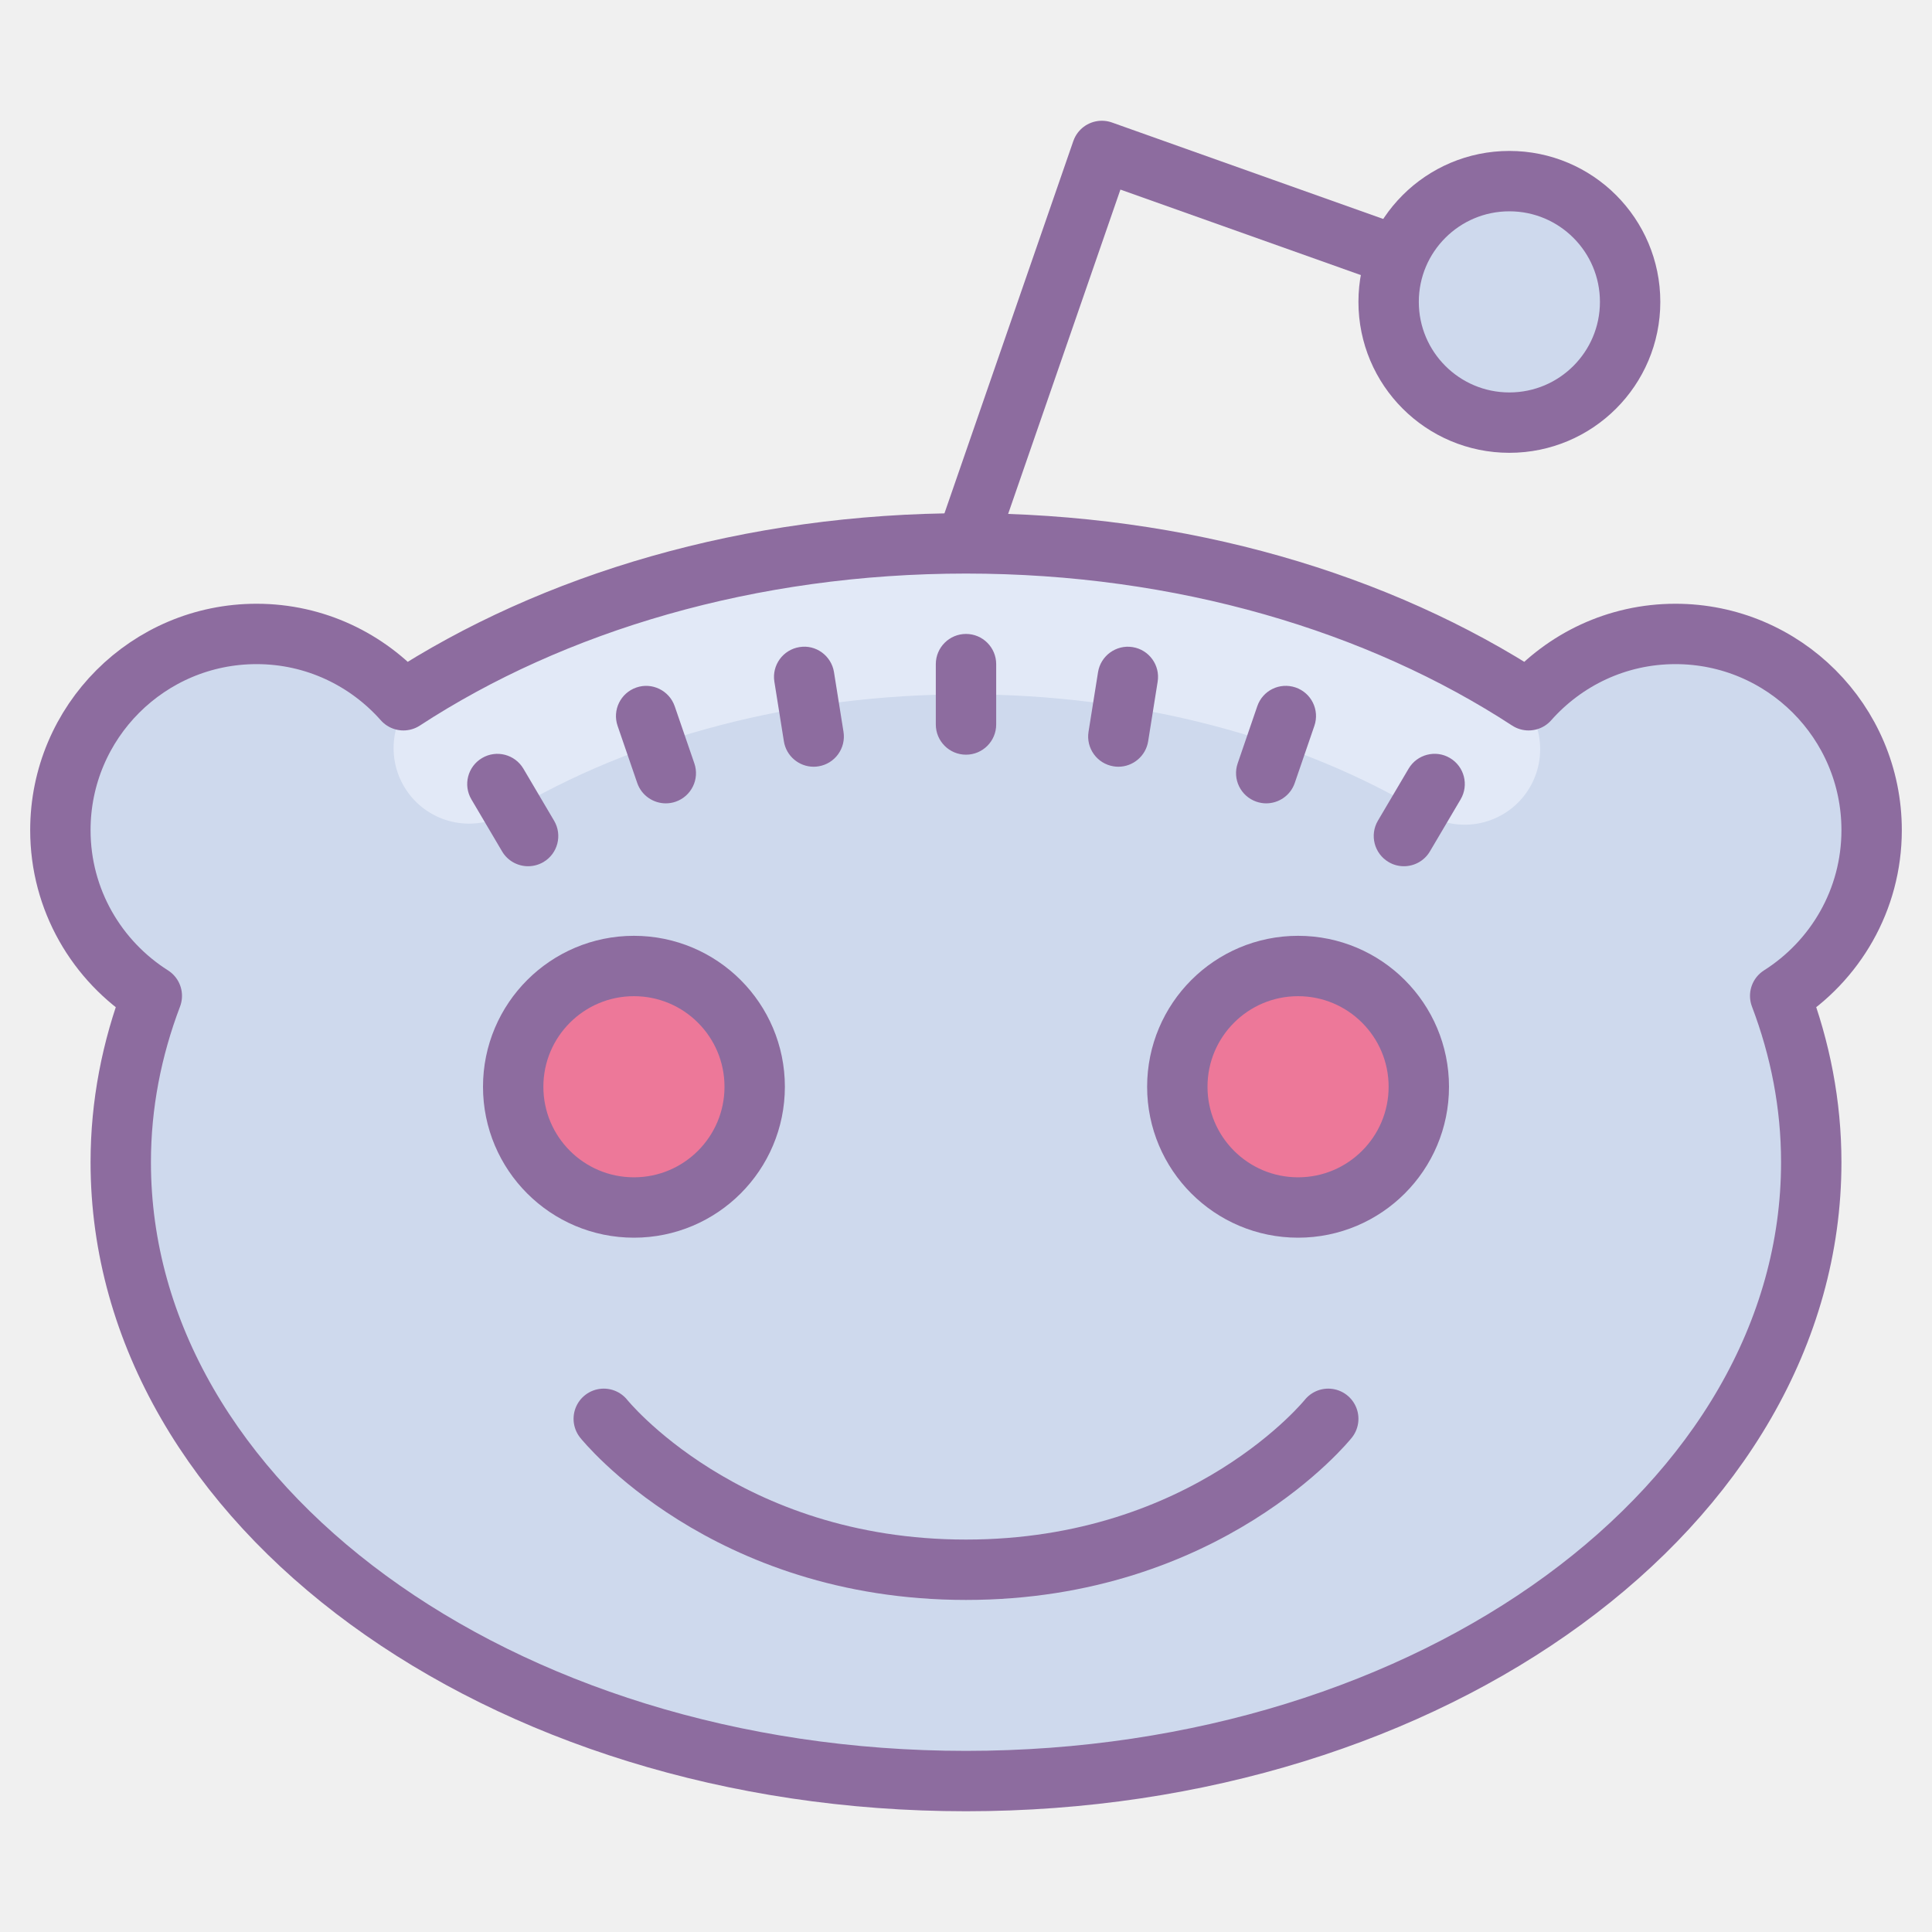
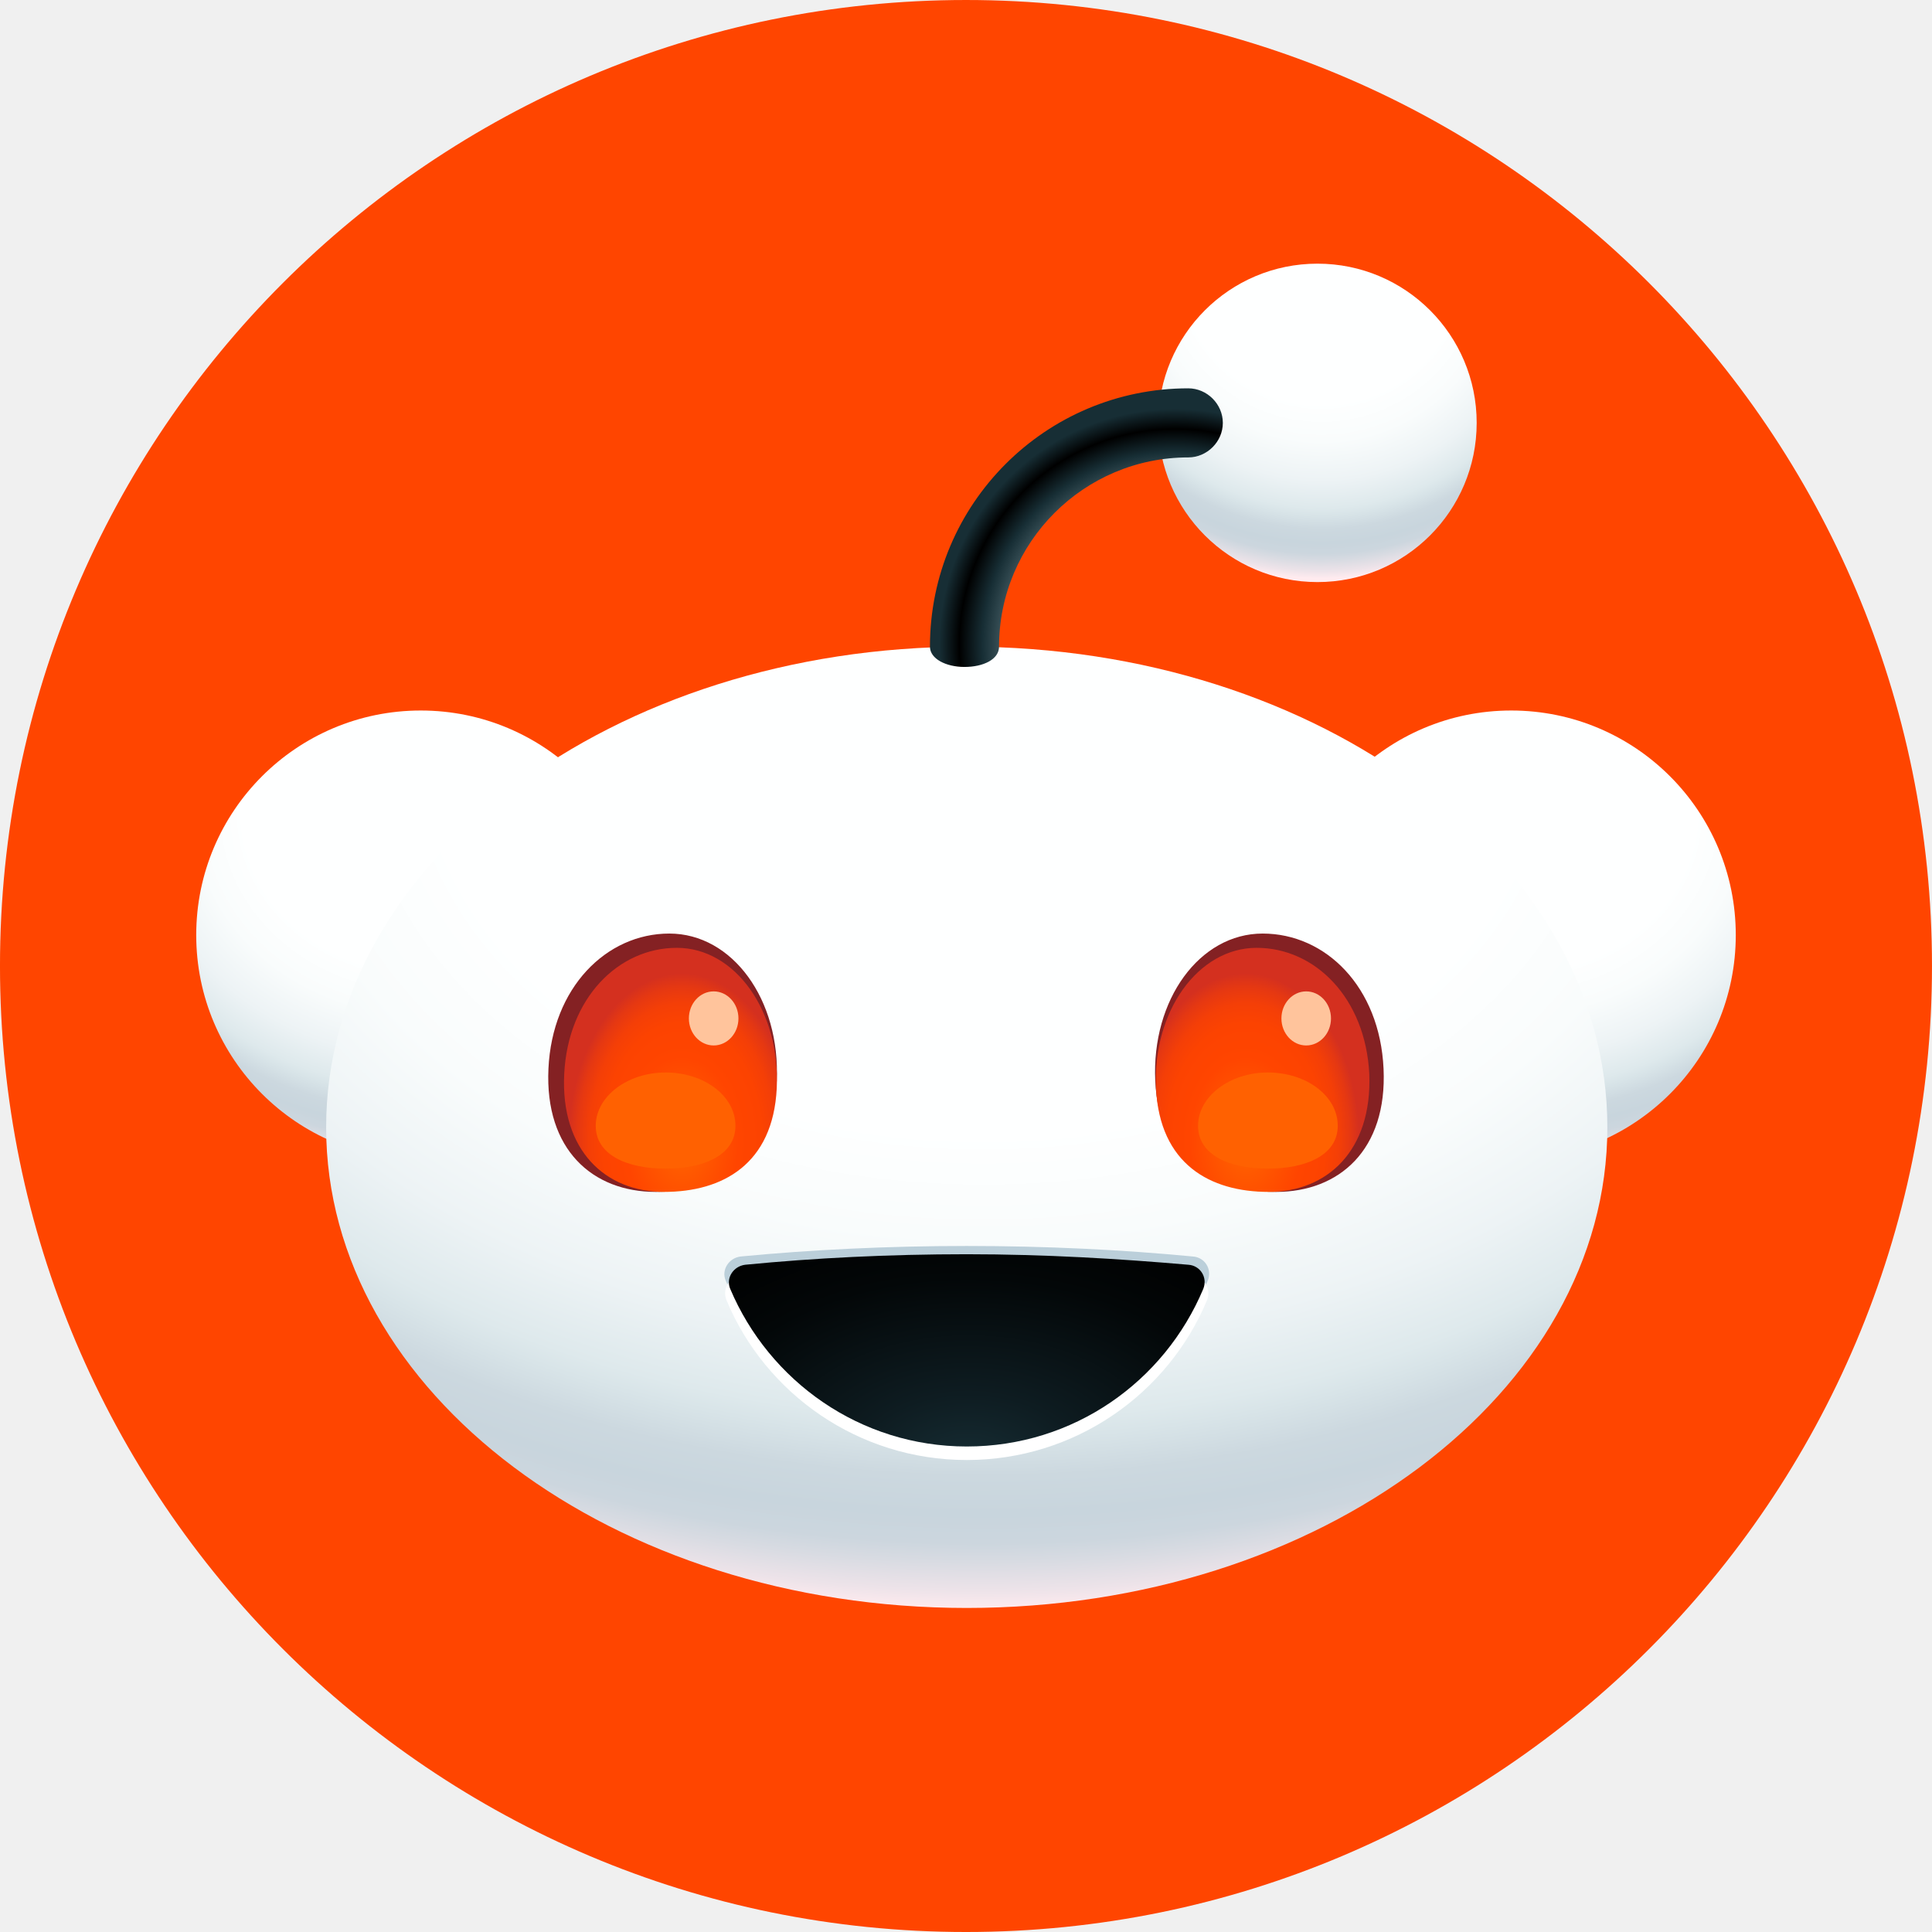
- <svg xmlns="http://www.w3.org/2000/svg" viewBox="0 0 64 64" width="64px" height="64px">
-   <path fill="#ced9ed" d="M50 6A4 4 0 1 0 50 14 4 4 0 1 0 50 6zM2 27.5C2 23.91 4.91 21 8.5 21c1.938 0 3.672.852 4.863 2.197C18.313 19.965 24.841 18 32 18s13.687 1.965 18.637 5.197C51.828 21.852 53.562 21 55.5 21c3.59 0 6.5 2.91 6.5 6.5 0 2.312-1.211 4.337-3.029 5.489C59.637 34.742 60 36.589 60 38.5 60 49.843 47.467 59 32 59S4 49.843 4 38.5c0-1.911.363-3.758 1.029-5.511C3.211 31.837 2 29.812 2 27.5z" />
-   <path fill="none" stroke="#e2e9f7" stroke-linecap="round" stroke-miterlimit="10" stroke-width="5" d="M15.538,24.784 C20.148,22.015,25.949,20.5,32,20.5c6.076,0,11.901,1.528,16.52,4.319" />
-   <path fill="#ed7899" d="M43 32A4 4 0 1 0 43 40 4 4 0 1 0 43 32zM21 32A4 4 0 1 0 21 40 4 4 0 1 0 21 32z" />
-   <path fill="none" stroke="#8d6c9f" stroke-miterlimit="10" stroke-width="2" d="M43 32A4 4 0 1 0 43 40 4 4 0 1 0 43 32zM21 32A4 4 0 1 0 21 40 4 4 0 1 0 21 32z" />
-   <path fill="none" stroke="#8d6c9f" stroke-linecap="round" stroke-miterlimit="10" stroke-width="2" d="M20,47c0,0,4,5,12,5 s12-5,12-5" />
-   <path fill="none" stroke="#8d6c9f" stroke-linejoin="round" stroke-miterlimit="10" stroke-width="2" d="M32,18l4.5-13l9.755,3.469" />
-   <path fill="none" stroke="#8d6c9f" stroke-miterlimit="10" stroke-width="2" d="M50 6A4 4 0 1 0 50 14A4 4 0 1 0 50 6Z" />
-   <path fill="none" stroke="#8d6c9f" stroke-linejoin="round" stroke-miterlimit="10" stroke-width="2" d="M2,27.5 C2,23.91,4.91,21,8.5,21c1.938,0,3.672,0.852,4.863,2.197C18.313,19.965,24.841,18,32,18s13.687,1.965,18.637,5.197 C51.828,21.852,53.562,21,55.5,21c3.59,0,6.5,2.91,6.5,6.5c0,2.312-1.211,4.337-3.029,5.489C59.637,34.742,60,36.589,60,38.5 C60,49.843,47.467,59,32,59S4,49.843,4,38.5c0-1.911,0.363-3.758,1.029-5.511C3.211,31.837,2,29.812,2,27.5z" />
-   <path fill="#8d6c9f" d="M46.506 28.695c-.173 0-.348-.044-.507-.139-.476-.281-.634-.894-.354-1.37l1.017-1.723c.281-.476.896-.634 1.369-.353.476.281.634.894.354 1.37l-1.017 1.723C47.182 28.519 46.848 28.695 46.506 28.695zM41.945 26.612c-.107 0-.217-.018-.325-.055-.522-.18-.8-.749-.62-1.271l.649-1.891c.178-.522.742-.801 1.271-.621.522.18.8.749.62 1.271l-.649 1.891C42.749 26.352 42.36 26.612 41.945 26.612zM37.047 25.399c-.052 0-.105-.004-.158-.013-.546-.087-.917-.6-.83-1.145l.315-1.975c.087-.544.601-.917 1.145-.83.546.087.917.6.83 1.145l-.315 1.975C37.955 25.048 37.53 25.399 37.047 25.399zM32 25c-.552 0-1-.448-1-1v-2c0-.552.448-1 1-1s1 .448 1 1v2C33 24.552 32.552 25 32 25zM26.953 25.399c-.483 0-.908-.351-.986-.843l-.315-1.975c-.087-.545.285-1.058.83-1.145.541-.092 1.058.284 1.145.83l.315 1.975c.087.545-.285 1.058-.83 1.145C27.058 25.395 27.005 25.399 26.953 25.399zM22.055 26.612c-.415 0-.803-.261-.946-.675l-.65-1.891c-.18-.522.098-1.091.621-1.271.519-.181 1.091.099 1.271.621l.65 1.891c.18.522-.098 1.091-.621 1.271C22.273 26.595 22.163 26.612 22.055 26.612zM17.494 28.695c-.342 0-.676-.176-.862-.492l-1.016-1.722c-.281-.476-.123-1.089.353-1.37.475-.281 1.088-.123 1.37.354l1.016 1.722c.281.476.123 1.089-.353 1.37C17.842 28.65 17.667 28.695 17.494 28.695z" />
+ <svg xmlns="http://www.w3.org/2000/svg" viewBox="0 0 512 512" fill-rule="evenodd" clip-rule="evenodd" stroke-linejoin="round" stroke-miterlimit="2">
+   <circle cx="-892" cy="179" r="262" fill="#ff4500" transform="matrix(.9771 0 0 .9771 1127.57 81.1)" />
+   <g transform="translate(1.249 1.608) scale(1.99024)">
+     <circle cx="200.6" cy="123.7" r="29.9" fill="url(#prefix___Radial1)" />
+     <circle cx="55.4" cy="123.7" r="29.9" fill="url(#prefix___Radial2)" />
+     <ellipse cx="128.1" cy="149.3" rx="85.3" ry="64" fill="url(#prefix___Radial3)" />
+     <path d="M102.8 143.1c-.5 10.8-7.7 14.8-16.1 14.8-8.4 0-14.8-5.6-14.3-16.4.5-10.8 7.7-18 16.1-18 8.4 0 14.8 8.8 14.3 19.6zM183.6 141.5c.5 10.8-5.9 16.4-14.3 16.4s-15.6-3.9-16.1-14.8c-.5-10.8 5.9-19.6 14.3-19.6s15.6 7.1 16.1 18z" fill="#842123" fill-rule="nonzero" />
+     <path d="M153.3 144.1c.5 10.1 7.2 13.8 15 13.8s13.8-5.5 13.4-15.7c-.5-10.1-7.2-16.8-15-16.8s-13.9 8.5-13.4 18.7z" fill="url(#prefix___Radial4)" fill-rule="nonzero" />
+     <path d="M102.8 144.1c-.5 10.1-7.2 13.8-15 13.8s-13.8-5.5-13.3-15.7c.5-10.1 7.2-16.8 15-16.8s13.8 8.5 13.3 18.7z" fill="url(#prefix___Radial5)" fill-rule="nonzero" />
+     <path d="M128.1 165.1c-10.6 0-20.7.5-30.1 1.4-1.6.2-2.6 1.8-2 3.2 5.2 12.3 17.6 21 32.1 21s26.8-8.6 32.1-21c.6-1.5-.4-3.1-2-3.2-9.4-.9-19.5-1.4-30.1-1.4z" fill="#bbcfda" fill-rule="nonzero" />
+     <path d="M128.1 167.5c-10.6 0-20.7.5-30 1.5-1.6.2-2.6 1.8-2 3.3 5.2 12.5 17.6 21.3 32 21.3 14.4 0 26.8-8.8 32-21.3.6-1.5-.4-3.1-2-3.3-9.4-1-19.5-1.5-30-1.5z" fill="#fff" fill-rule="nonzero" />
+     <path d="M128.1 166.2c-10.4 0-20.3.5-29.5 1.4-1.6.2-2.6 1.8-2 3.2 5.2 12.3 17.3 21 31.5 21s26.3-8.6 31.5-21c.6-1.5-.4-3.1-2-3.2-9.2-.8-19.1-1.4-29.5-1.4z" fill="url(#prefix___Radial6)" fill-rule="nonzero" />
+     <circle cx="174.8" cy="55.5" r="21.2" fill="url(#prefix___Radial7)" />
+     <path d="M127.8 88c-2.5 0-4.6-1.1-4.6-2.7 0-19 15.4-34.4 34.4-34.4 2.5 0 4.6 2.1 4.6 4.6 0 2.5-2.1 4.6-4.6 4.6-13.9 0-25.2 11.3-25.2 25.2 0 1.7-2.1 2.7-4.6 2.7z" fill="url(#prefix___Radial8)" fill-rule="nonzero" />
+     <path d="M97.3 149.1c0 3.9-4.2 5.7-9.3 5.7-5.1 0-9.3-1.8-9.3-5.7 0-3.9 4.2-7.1 9.3-7.1 5.1 0 9.3 3.1 9.3 7.1zM177.5 149.1c0 3.9-4.2 5.7-9.3 5.7-5.1 0-9.3-1.8-9.3-5.7 0-3.9 4.2-7.1 9.3-7.1 5.1 0 9.3 3.1 9.3 7.1z" fill="#ff6101" fill-rule="nonzero" />
+     <ellipse cx="94.4" cy="134.8" rx="3.3" ry="3.6" fill="#ffc49c" />
+     <ellipse cx="173.3" cy="134.8" rx="3.3" ry="3.6" fill="#ffc49c" />
+   </g>
+   <defs>
+     <radialGradient id="prefix___Radial1" cx="0" cy="0" r="1" gradientUnits="userSpaceOnUse" gradientTransform="matrix(59.9015 0 0 -52.2545 201.012 107.557)">
+       <stop offset="0" stop-color="#feffff" />
+       <stop offset=".4" stop-color="#feffff" />
+       <stop offset=".51" stop-color="#f9fcfc" />
+       <stop offset=".62" stop-color="#edf3f5" />
+       <stop offset=".7" stop-color="#dee9ec" />
+       <stop offset=".72" stop-color="#d8e4e8" />
+       <stop offset=".76" stop-color="#ccd8df" />
+       <stop offset=".8" stop-color="#c8d5dd" />
+       <stop offset=".83" stop-color="#ccd6de" />
+       <stop offset=".85" stop-color="#d8dbe2" />
+       <stop offset=".88" stop-color="#ede3e9" />
+       <stop offset=".9" stop-color="#ffebef" />
+       <stop offset="1" stop-color="#ffebef" />
+     </radialGradient>
+     <radialGradient id="prefix___Radial2" cx="0" cy="0" r="1" gradientUnits="userSpaceOnUse" gradientTransform="matrix(59.9015 0 0 -52.2545 55.892 107.557)">
+       <stop offset="0" stop-color="#feffff" />
+       <stop offset=".4" stop-color="#feffff" />
+       <stop offset=".51" stop-color="#f9fcfc" />
+       <stop offset=".62" stop-color="#edf3f5" />
+       <stop offset=".7" stop-color="#dee9ec" />
+       <stop offset=".72" stop-color="#d8e4e8" />
+       <stop offset=".76" stop-color="#ccd8df" />
+       <stop offset=".8" stop-color="#c8d5dd" />
+       <stop offset=".83" stop-color="#ccd6de" />
+       <stop offset=".85" stop-color="#d8dbe2" />
+       <stop offset=".88" stop-color="#ede3e9" />
+       <stop offset=".9" stop-color="#ffebef" />
+       <stop offset="1" stop-color="#ffebef" />
+     </radialGradient>
+     <radialGradient id="prefix___Radial3" cx="0" cy="0" r="1" gradientUnits="userSpaceOnUse" gradientTransform="matrix(180.687 0 0 -126.865 130.347 99.176)">
+       <stop offset="0" stop-color="#feffff" />
+       <stop offset=".4" stop-color="#feffff" />
+       <stop offset=".51" stop-color="#f9fcfc" />
+       <stop offset=".62" stop-color="#edf3f5" />
+       <stop offset=".7" stop-color="#dee9ec" />
+       <stop offset=".72" stop-color="#d8e4e8" />
+       <stop offset=".76" stop-color="#ccd8df" />
+       <stop offset=".8" stop-color="#c8d5dd" />
+       <stop offset=".83" stop-color="#ccd6de" />
+       <stop offset=".85" stop-color="#d8dbe2" />
+       <stop offset=".88" stop-color="#ede3e9" />
+       <stop offset=".9" stop-color="#ffebef" />
+       <stop offset="1" stop-color="#ffebef" />
+     </radialGradient>
+     <radialGradient id="prefix___Radial4" cx="0" cy="0" r="1" gradientUnits="userSpaceOnUse" gradientTransform="matrix(-15.0964 0 0 22.1628 165.28 150.971)">
+       <stop offset="0" stop-color="#f60" />
+       <stop offset=".5" stop-color="#ff4500" />
+       <stop offset=".7" stop-color="#fc4301" />
+       <stop offset=".82" stop-color="#f43f07" />
+       <stop offset=".92" stop-color="#e53812" />
+       <stop offset="1" stop-color="#d4301f" />
+     </radialGradient>
+     <radialGradient id="prefix___Radial5" cx="0" cy="0" r="1" gradientUnits="userSpaceOnUse" gradientTransform="matrix(15.0964 0 0 22.1628 90.19 150.971)">
+       <stop offset="0" stop-color="#f60" />
+       <stop offset=".5" stop-color="#ff4500" />
+       <stop offset=".7" stop-color="#fc4301" />
+       <stop offset=".82" stop-color="#f43f07" />
+       <stop offset=".92" stop-color="#e53812" />
+       <stop offset="1" stop-color="#d4301f" />
+     </radialGradient>
+     <radialGradient id="prefix___Radial6" cx="0" cy="0" r="1" gradientUnits="userSpaceOnUse" gradientTransform="matrix(53.2322 0 0 -35.1106 128.369 194.908)">
+       <stop offset="0" stop-color="#172e35" />
+       <stop offset=".29" stop-color="#0e1c21" />
+       <stop offset=".73" stop-color="#030708" />
+       <stop offset="1" />
+     </radialGradient>
+     <radialGradient id="prefix___Radial7" cx="0" cy="0" r="1" gradientUnits="userSpaceOnUse" gradientTransform="matrix(46.7274 0 0 -46.7274 175.312 34.106)">
+       <stop offset="0" stop-color="#feffff" />
+       <stop offset=".4" stop-color="#feffff" />
+       <stop offset=".51" stop-color="#f9fcfc" />
+       <stop offset=".62" stop-color="#edf3f5" />
+       <stop offset=".7" stop-color="#dee9ec" />
+       <stop offset=".72" stop-color="#d8e4e8" />
+       <stop offset=".76" stop-color="#ccd8df" />
+       <stop offset=".8" stop-color="#c8d5dd" />
+       <stop offset=".83" stop-color="#ccd6de" />
+       <stop offset=".85" stop-color="#d8dbe2" />
+       <stop offset=".88" stop-color="#ede3e9" />
+       <stop offset=".9" stop-color="#ffebef" />
+       <stop offset="1" stop-color="#ffebef" />
+     </radialGradient>
+     <radialGradient id="prefix___Radial8" cx="0" cy="0" r="1" gradientUnits="userSpaceOnUse" gradientTransform="matrix(38.3003 0 0 -38.3003 155.84 85.046)">
+       <stop offset="0" stop-color="#7a9299" />
+       <stop offset=".48" stop-color="#7a9299" />
+       <stop offset=".67" stop-color="#172e35" />
+       <stop offset=".75" />
+       <stop offset=".82" stop-color="#172e35" />
+       <stop offset="1" stop-color="#172e35" />
+     </radialGradient>
+   </defs>
</svg>
